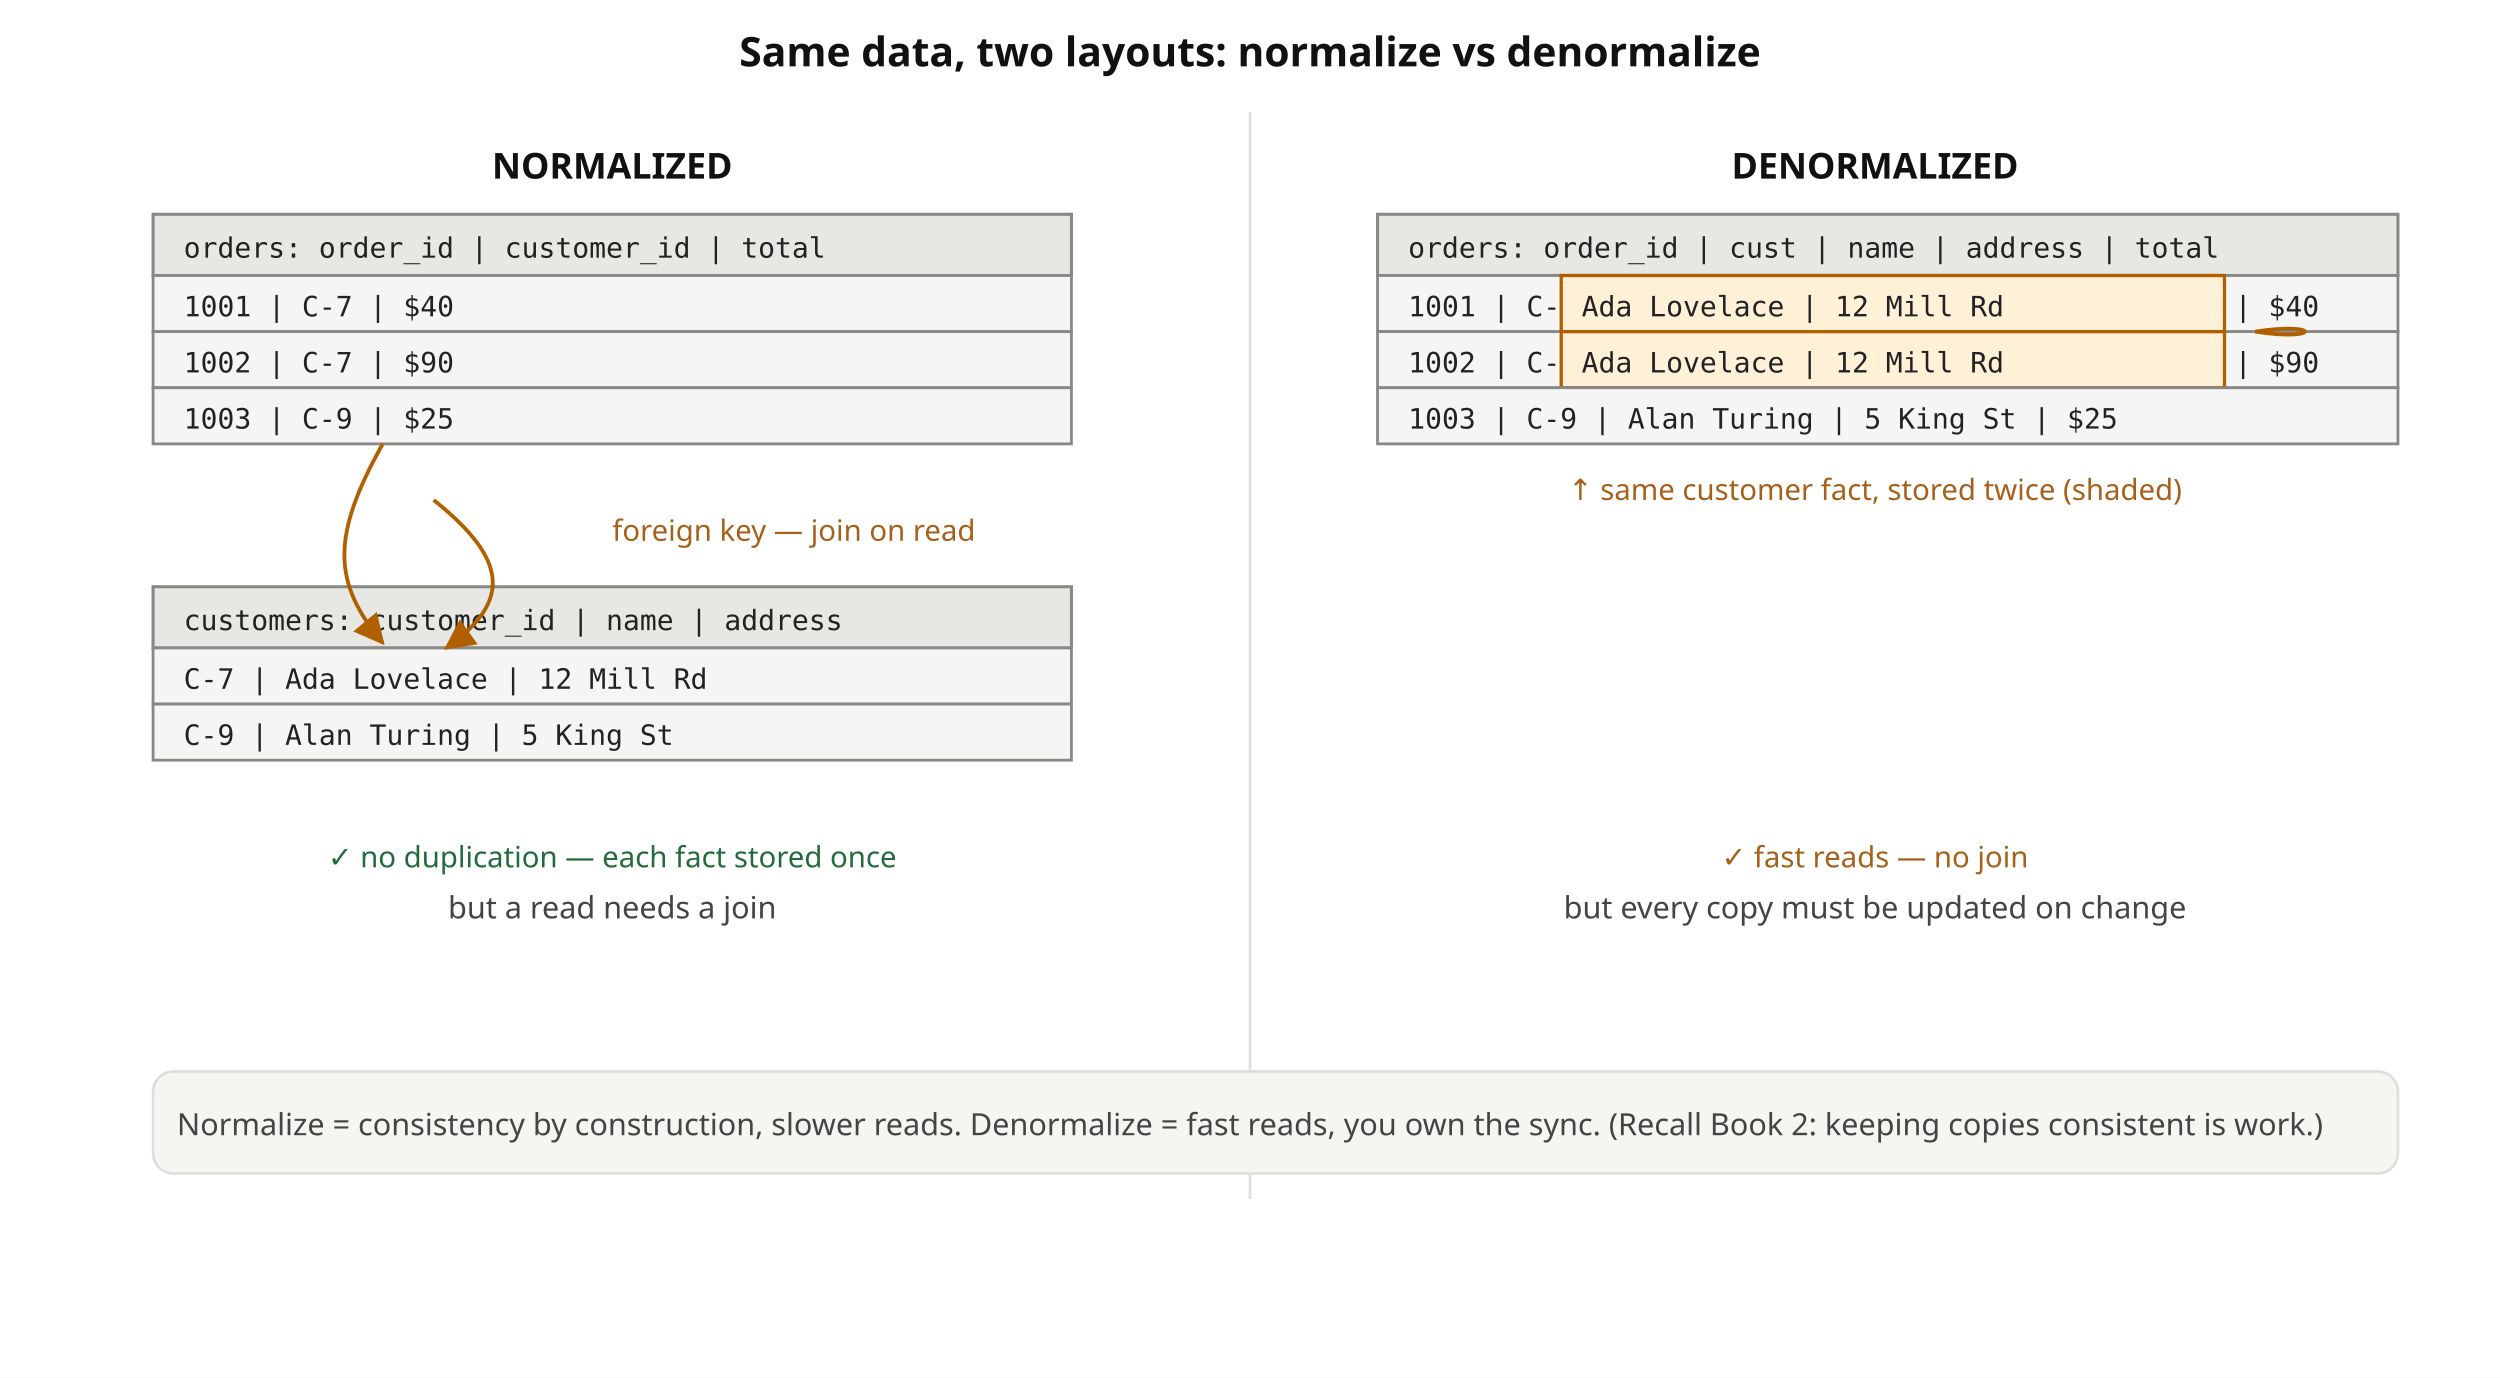
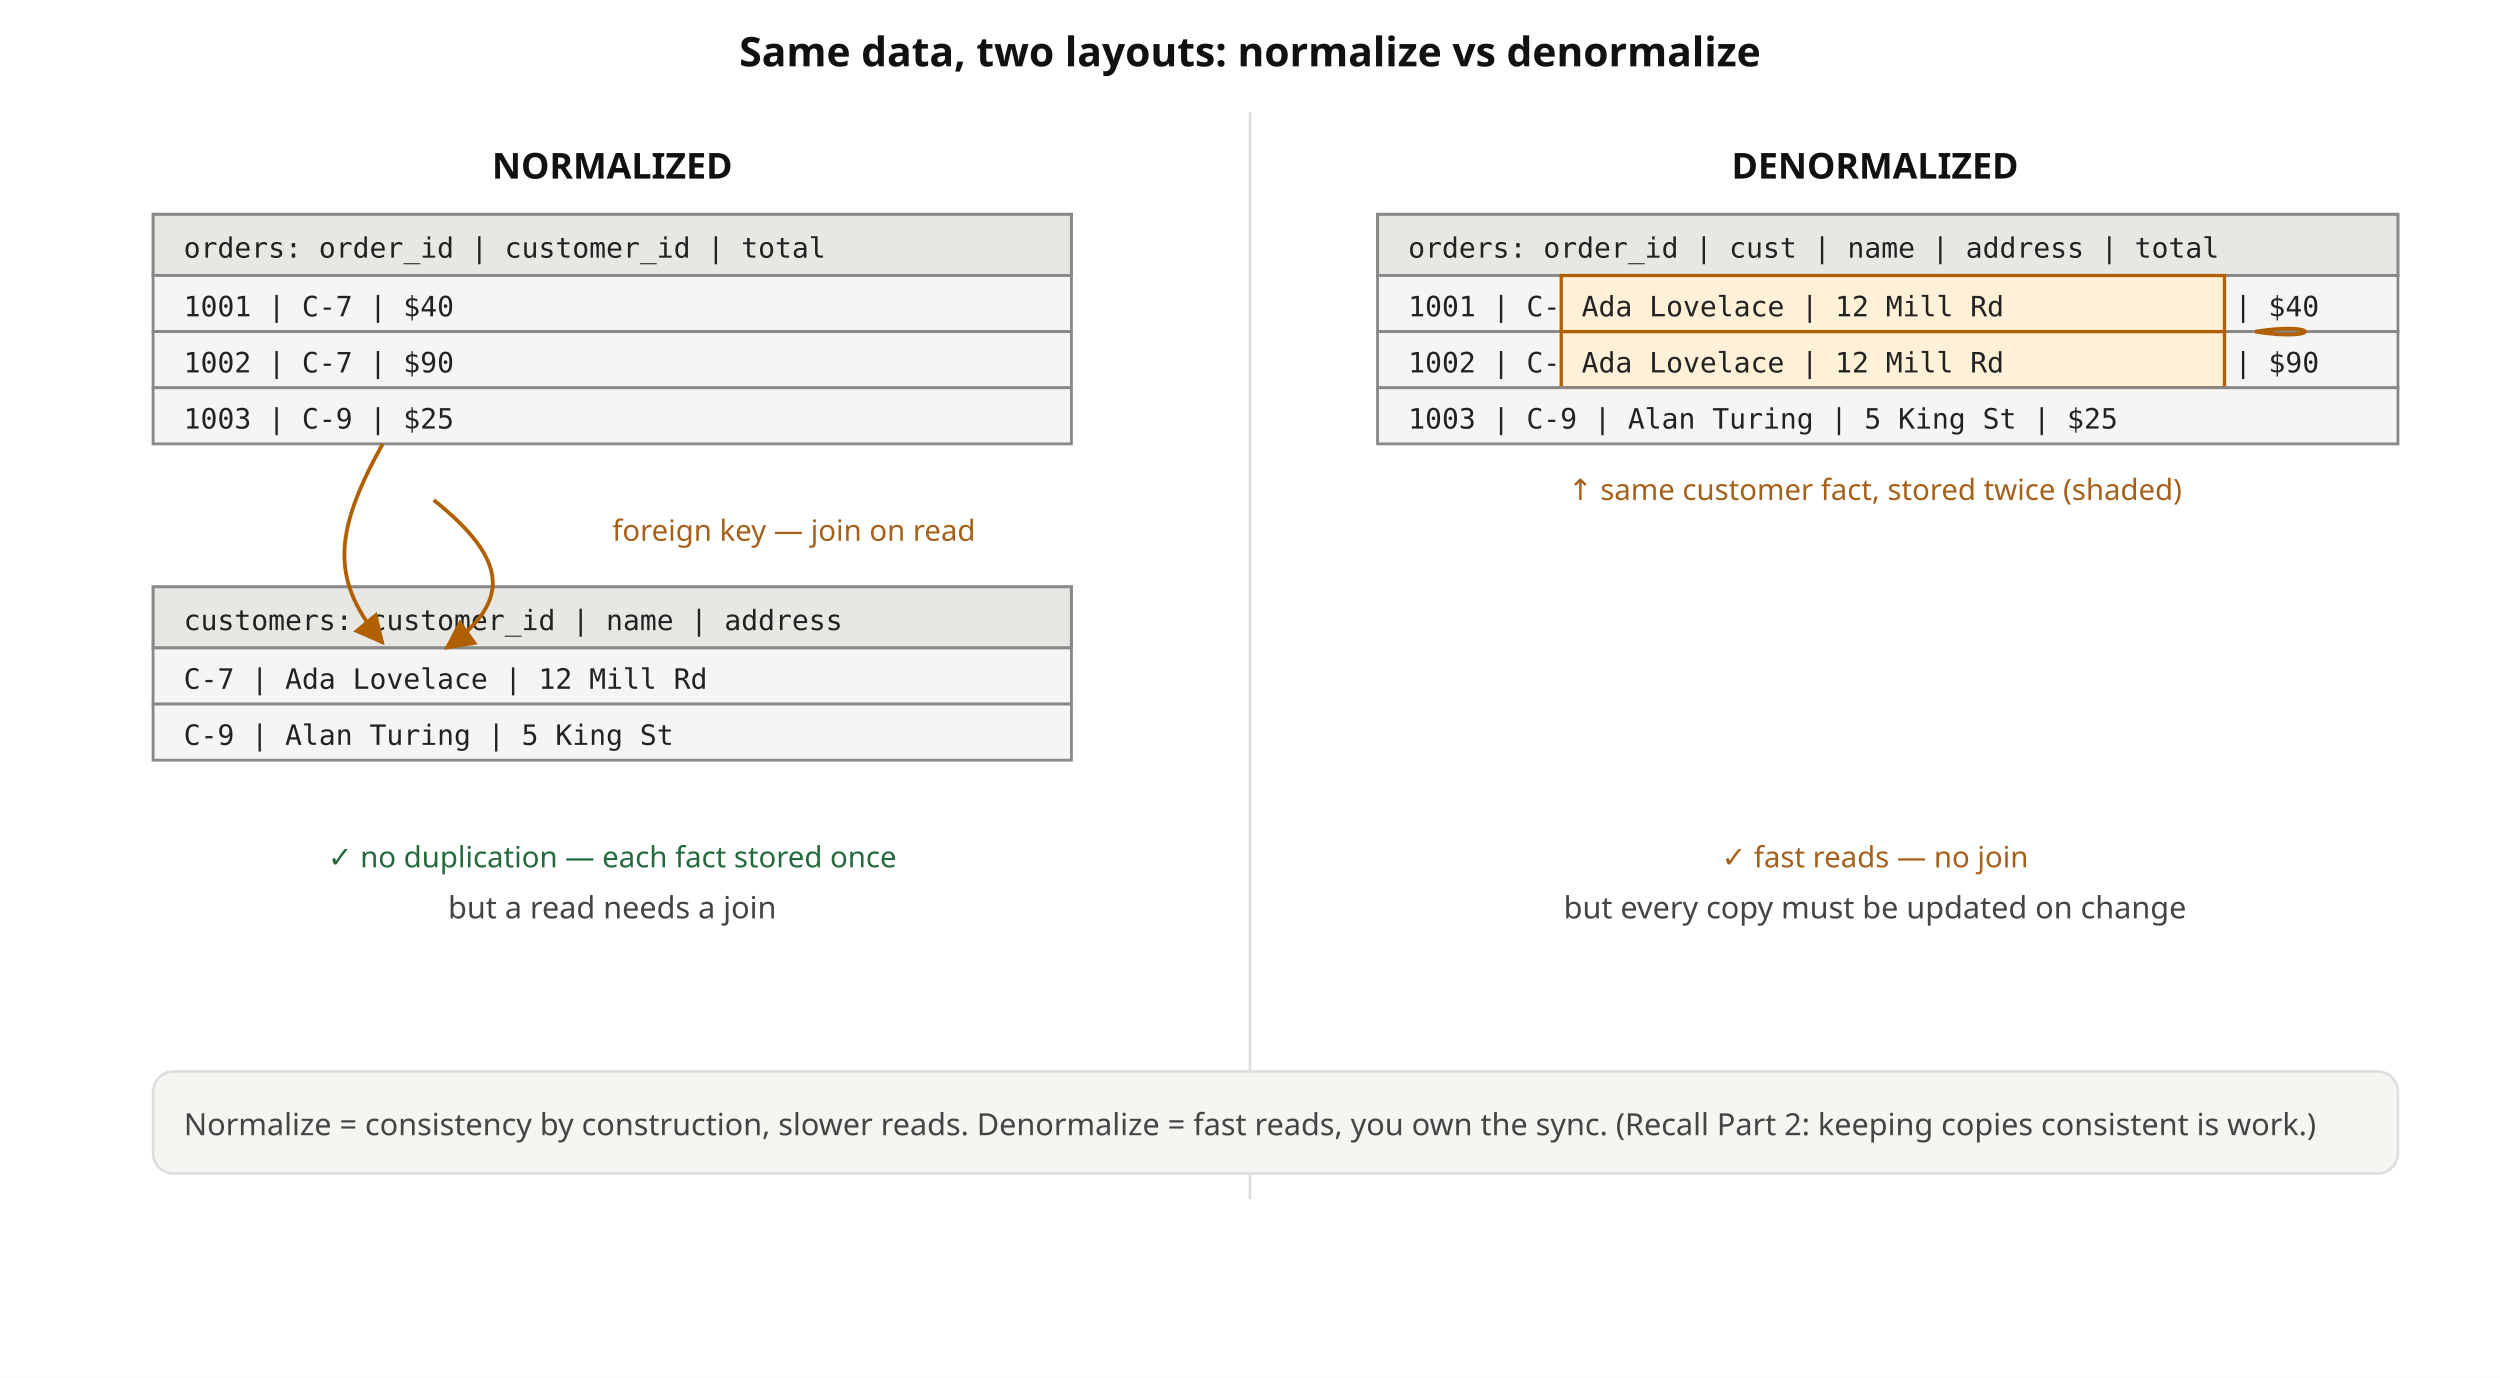
<svg xmlns="http://www.w3.org/2000/svg" viewBox="0 0 980 540" font-family="sans-serif">
  <defs>
    <marker id="afk" viewBox="0 0 10 10" refX="9" refY="5" markerWidth="8" markerHeight="8" orient="auto-start-reverse">
      <path d="M0,0 L10,5 L0,10 z" fill="#b06000" />
    </marker>
    <style>
      .title{font-size:16px;font-weight:bold;fill:#111}
      .h{font-size:14px;font-weight:bold;fill:#111}
      .tblH{fill:#e7e7e3;stroke:#888;stroke-width:1.2}
      .tbl{fill:#f5f5f3;stroke:#888;stroke-width:1.1}
      .mono{font-size:11px;fill:#222;font-family:monospace}
      .dup{fill:#fff0d8;stroke:#b06000;stroke-width:1.3}
      .fk{stroke:#b06000;stroke-width:1.5;fill:none}
      .good{font-size:11.5px;fill:#236b3c}
      .warn{font-size:11.5px;fill:#a6601a}
      .cap{font-size:12px;fill:#444}
    </style>
  </defs>
  <rect width="980" height="540" fill="#ffffff" />
  <text x="490" y="26" text-anchor="middle" class="title">Same data, two layouts: normalize vs denormalize</text>
  <line x1="490" y1="44" x2="490" y2="470" stroke="#dcdcdc" />
  <text x="240" y="70" text-anchor="middle" class="h">NORMALIZED</text>
  <rect class="tblH" x="60" y="84" width="360" height="24" />
  <text x="72" y="101" class="mono">orders:  order_id | customer_id | total</text>
  <rect class="tbl" x="60" y="108" width="360" height="22" />
  <text x="72" y="124" class="mono">1001 | C-7 | $40</text>
  <rect class="tbl" x="60" y="130" width="360" height="22" />
  <text x="72" y="146" class="mono">1002 | C-7 | $90</text>
  <rect class="tbl" x="60" y="152" width="360" height="22" />
  <text x="72" y="168" class="mono">1003 | C-9 | $25</text>
  <rect class="tblH" x="60" y="230" width="360" height="24" />
  <text x="72" y="247" class="mono">customers:  customer_id | name | address</text>
  <rect class="tbl" x="60" y="254" width="360" height="22" />
  <text x="72" y="270" class="mono">C-7 | Ada Lovelace | 12 Mill Rd</text>
  <rect class="tbl" x="60" y="276" width="360" height="22" />
  <text x="72" y="292" class="mono">C-9 | Alan Turing  | 5 King St</text>
  <path class="fk" d="M150,174 C 130,210 130,228 150,252" marker-end="url(#afk)" />
  <path class="fk" d="M170,196 C 200,220 200,236 175,254" marker-end="url(#afk)" />
  <text x="240" y="212" class="warn">foreign key — join on read</text>
  <text x="240" y="340" text-anchor="middle" class="good">✓ no duplication — each fact stored once</text>
  <text x="240" y="360" text-anchor="middle" class="cap">but a read needs a join</text>
  <text x="735" y="70" text-anchor="middle" class="h">DENORMALIZED</text>
  <rect class="tblH" x="540" y="84" width="400" height="24" />
  <text x="552" y="101" class="mono">orders:  order_id | cust | name | address | total</text>
  <rect class="tbl" x="540" y="108" width="400" height="22" />
  <text x="552" y="124" class="mono">1001 | C-7 | </text>
  <rect class="dup" x="612" y="108" width="260" height="22" />
  <text x="620" y="124" class="mono">Ada Lovelace | 12 Mill Rd</text>
  <text x="876" y="124" class="mono">| $40</text>
  <rect class="tbl" x="540" y="130" width="400" height="22" />
  <text x="552" y="146" class="mono">1002 | C-7 | </text>
  <rect class="dup" x="612" y="130" width="260" height="22" />
  <text x="620" y="146" class="mono">Ada Lovelace | 12 Mill Rd</text>
  <text x="876" y="146" class="mono">| $90</text>
  <rect class="tbl" x="540" y="152" width="400" height="22" />
  <text x="552" y="168" class="mono">1003 | C-9 | Alan Turing  | 5 King St | $25</text>
  <path class="fk" d="M884,130 C 910,134 910,126 884,130" />
  <text x="735" y="196" text-anchor="middle" class="warn">↑ same customer fact, stored twice (shaded)</text>
  <text x="735" y="340" text-anchor="middle" class="warn">✓ fast reads — no join</text>
  <text x="735" y="360" text-anchor="middle" class="cap">but every copy must be updated on change</text>
  <rect x="60" y="420" width="880" height="40" rx="8" fill="#f6f5f2" stroke="#ddd" />
-   <text x="490" y="445" text-anchor="middle" class="cap">Normalize = consistency by construction, slower reads.   Denormalize = fast reads, you own the sync.  (Recall Book 2: keeping copies consistent is work.)</text>
+   <text x="490" y="445" text-anchor="middle" class="cap">Normalize = consistency by construction, slower reads.   Denormalize = fast reads, you own the sync.  (Recall Part 2: keeping copies consistent is work.)</text>
</svg>
